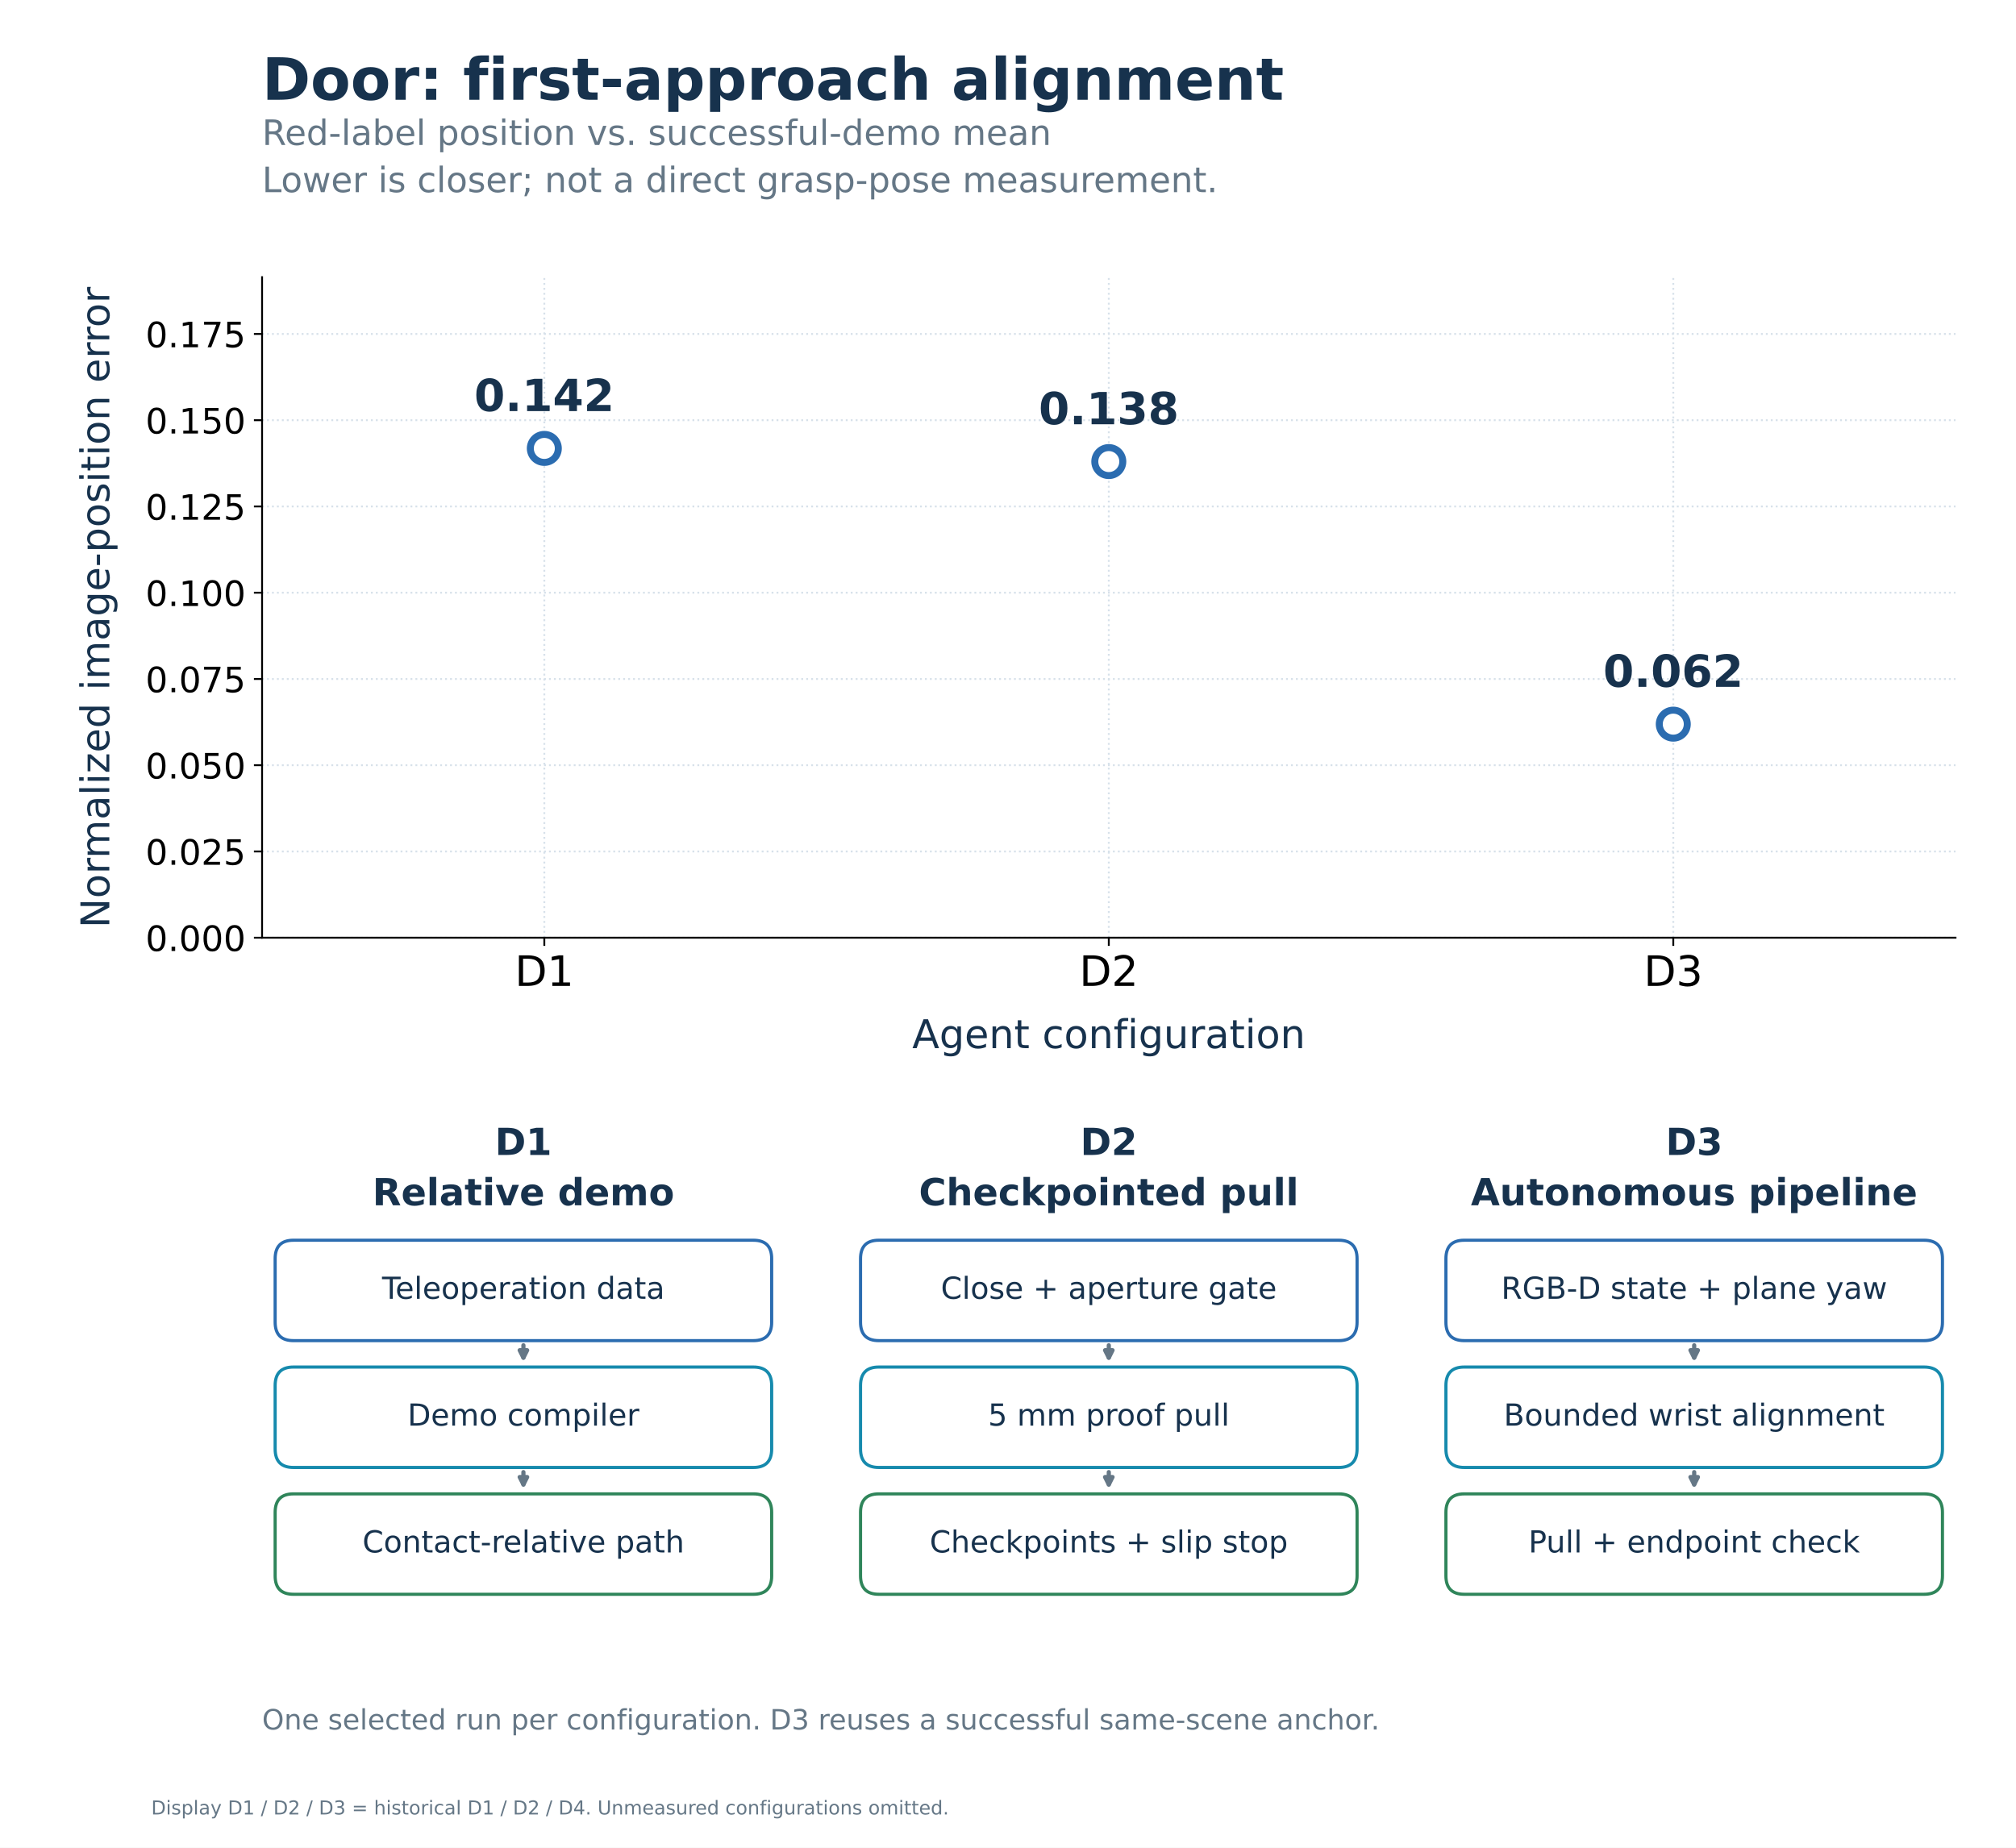
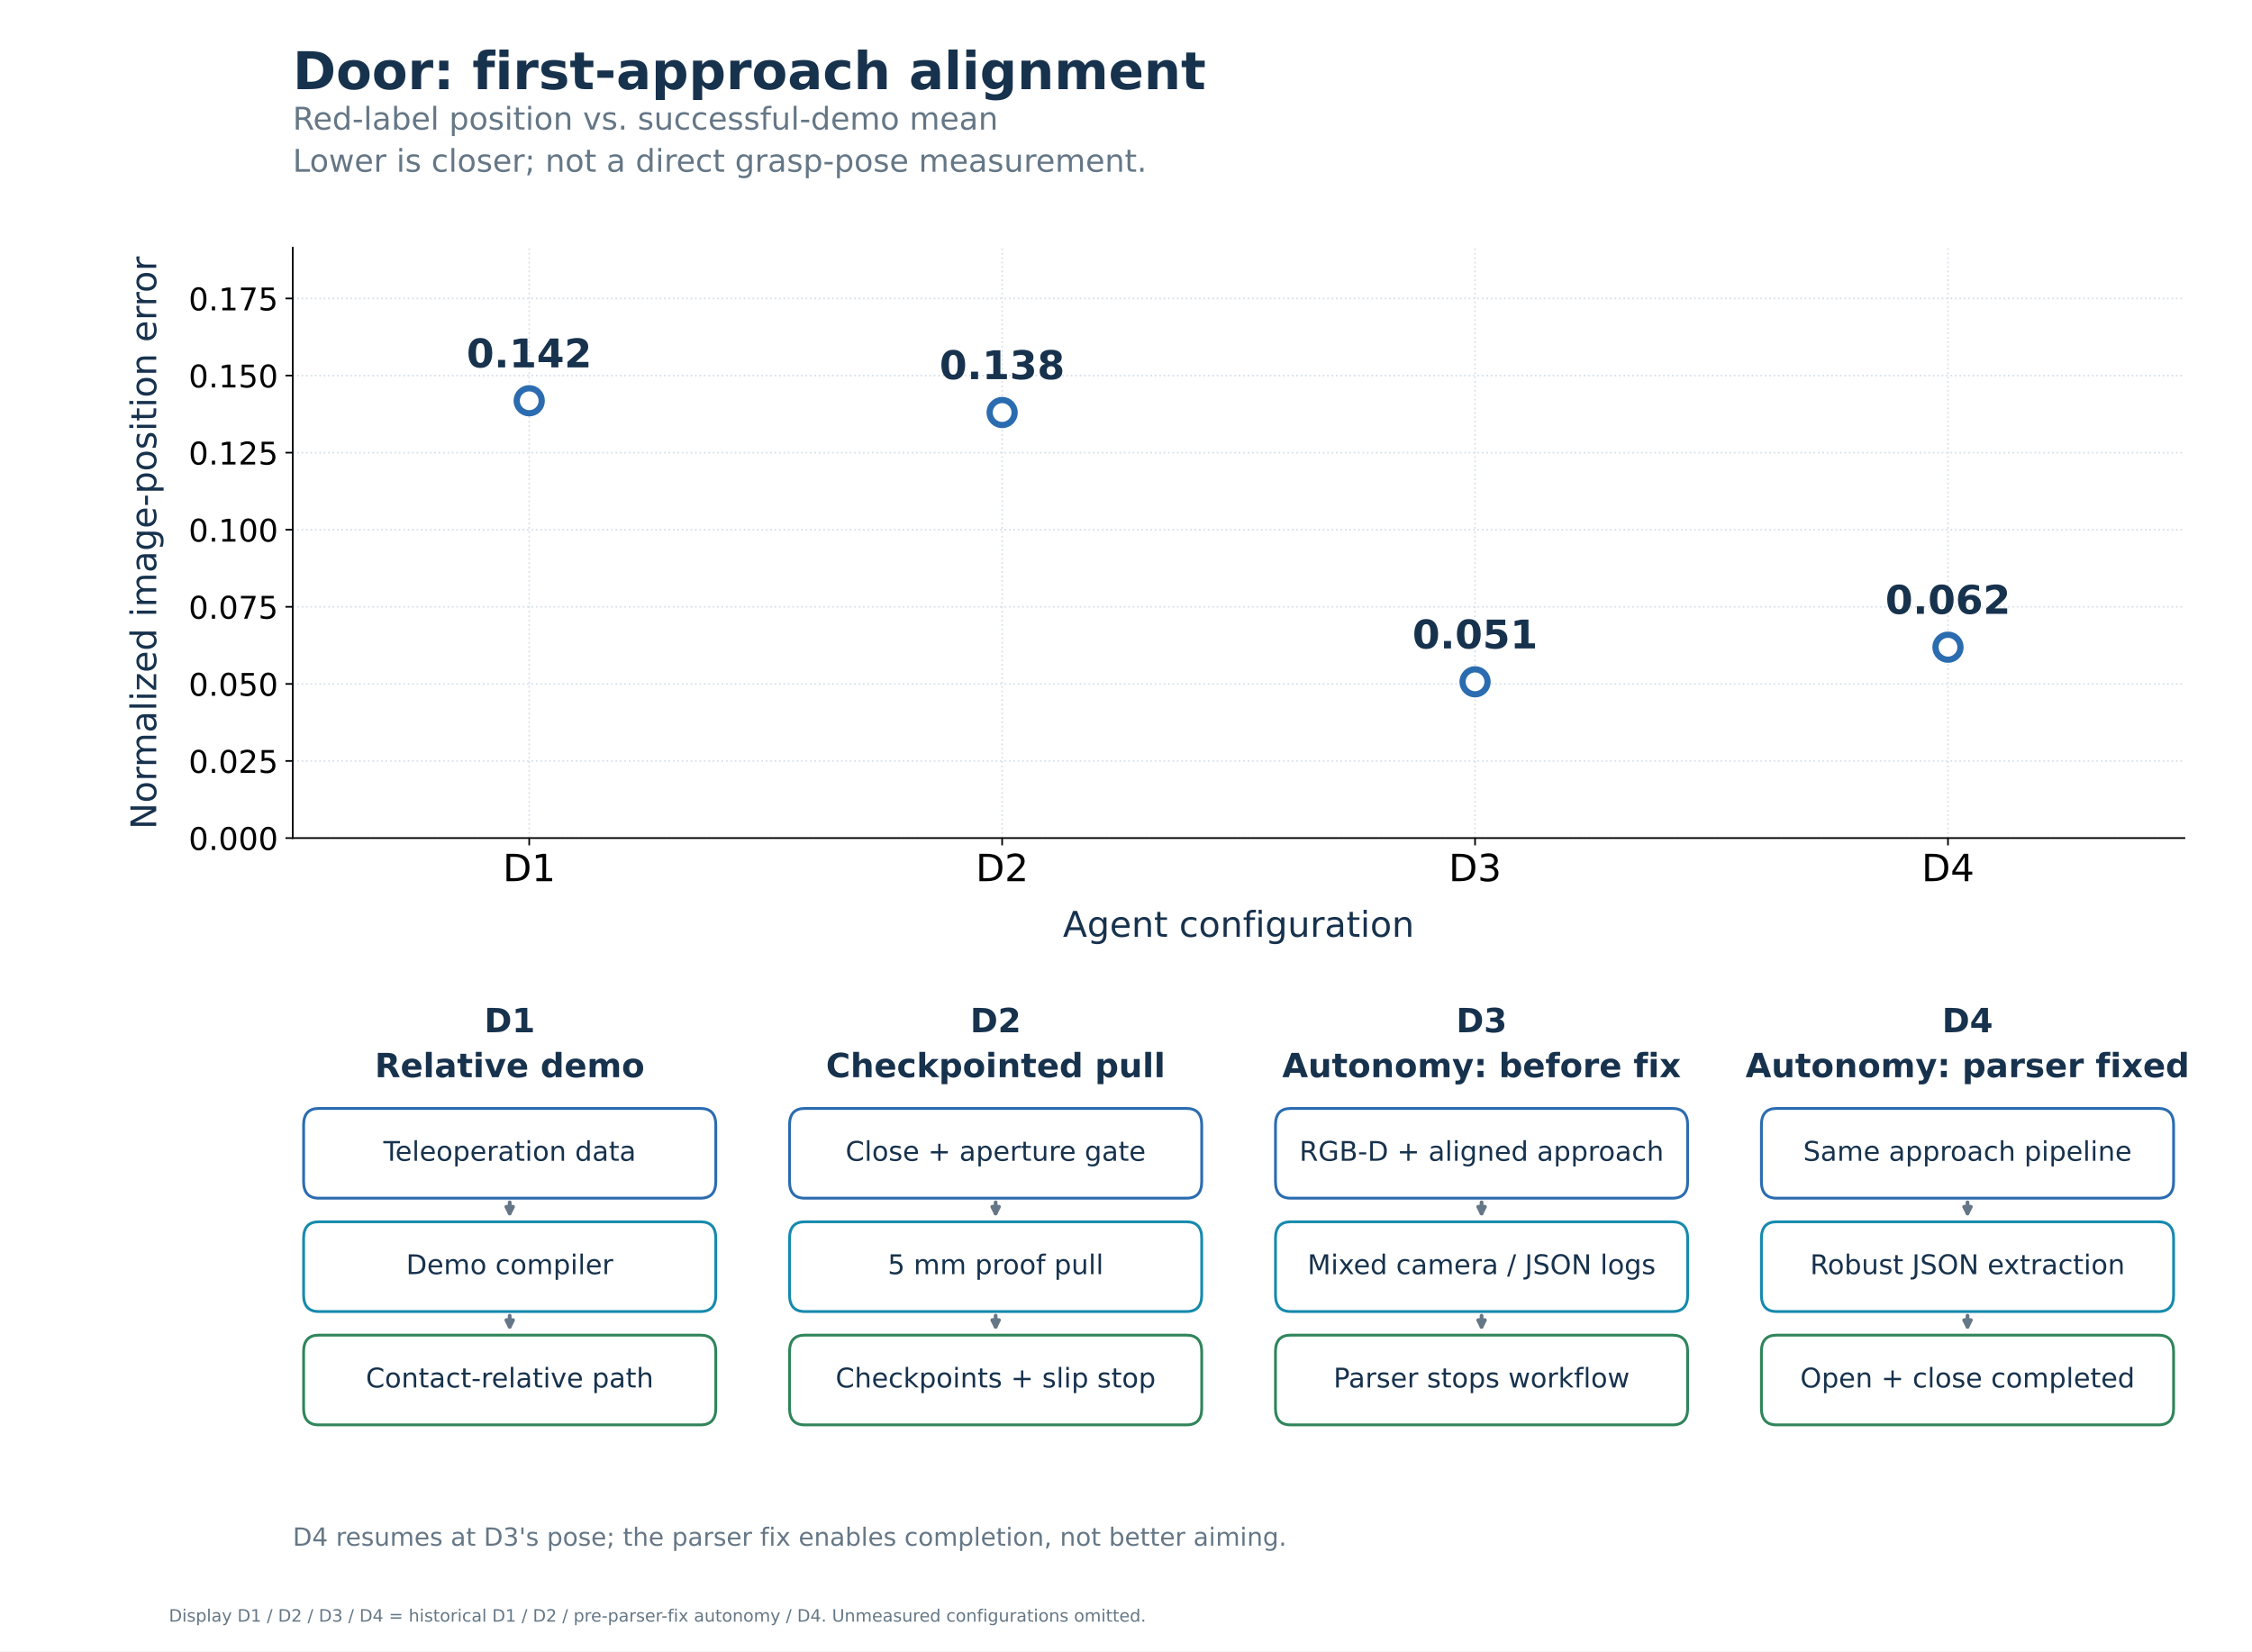
- <svg xmlns="http://www.w3.org/2000/svg" xmlns:xlink="http://www.w3.org/1999/xlink" width="864pt" height="792pt" viewBox="0 0 864 792" version="1.1">
+ <svg xmlns="http://www.w3.org/2000/svg" xmlns:xlink="http://www.w3.org/1999/xlink" width="1080pt" height="792pt" viewBox="0 0 1080 792" version="1.1">
  <defs>
    <style type="text/css">*{stroke-linejoin: round; stroke-linecap: butt}</style>
  </defs>
  <g id="figure_1">
    <g id="patch_1">
-       <path d="M 0 792 L 864 792 L 864 0 L 0 0 z " style="fill: #ffffff" />
+       <path d="M 0 792 L 1080 792 L 1080 0 L 0 0 z " style="fill: #ffffff" />
    </g>
    <g id="axes_1">
      <g id="patch_2">
-         <path d="M 112.32 401.93 L 838.08 401.93 L 838.08 118.8 L 112.32 118.8 z " style="fill: #ffffff" />
+         <path d="M 140.4 401.93 L 1047.6 401.93 L 1047.6 118.8 L 140.4 118.8 z " style="fill: #ffffff" />
      </g>
      <g id="matplotlib.axis_1">
        <g id="xtick_1">
          <g id="line2d_1">
-             <path d="M 233.28 401.93 L 233.28 118.8 " clip-path="url(#p7c1ba23ae3)" style="fill: none; stroke-dasharray: 0.8,1.32; stroke-dashoffset: 0; stroke: #d7e1ea; stroke-width: 0.8" />
+             <path d="M 253.8 401.93 L 253.8 118.8 " clip-path="url(#pa5036bf93c)" style="fill: none; stroke-dasharray: 0.8,1.32; stroke-dashoffset: 0; stroke: #d7e1ea; stroke-width: 0.8" />
          </g>
          <g id="line2d_2">
            <defs>
              <path id="m954d2af44e" d="M 0 0 L 0 3.5 " style="stroke: #000000; stroke-width: 0.8" />
            </defs>
            <g>
-               <use xlink:href="#m954d2af44e" x="233.28" y="401.93" style="stroke: #000000; stroke-width: 0.8" />
+               <use xlink:href="#m954d2af44e" x="253.8" y="401.93" style="stroke: #000000; stroke-width: 0.8" />
            </g>
          </g>
          <g id="text_1">
-             <text style="font-size: 18px; font-family: 'DejaVu Sans'; text-anchor: middle" x="233.28" y="422.608" transform="rotate(-0 233.28 422.6076)">D1</text>
+             <text style="font-size: 18px; font-family: 'DejaVu Sans'; text-anchor: middle" x="253.8" y="422.608" transform="rotate(-0 253.8 422.6076)">D1</text>
          </g>
        </g>
        <g id="xtick_2">
          <g id="line2d_3">
-             <path d="M 475.2 401.93 L 475.2 118.8 " clip-path="url(#p7c1ba23ae3)" style="fill: none; stroke-dasharray: 0.8,1.32; stroke-dashoffset: 0; stroke: #d7e1ea; stroke-width: 0.8" />
+             <path d="M 480.6 401.93 L 480.6 118.8 " clip-path="url(#pa5036bf93c)" style="fill: none; stroke-dasharray: 0.8,1.32; stroke-dashoffset: 0; stroke: #d7e1ea; stroke-width: 0.8" />
          </g>
          <g id="line2d_4">
            <g>
-               <use xlink:href="#m954d2af44e" x="475.2" y="401.93" style="stroke: #000000; stroke-width: 0.8" />
+               <use xlink:href="#m954d2af44e" x="480.6" y="401.93" style="stroke: #000000; stroke-width: 0.8" />
            </g>
          </g>
          <g id="text_2">
-             <text style="font-size: 18px; font-family: 'DejaVu Sans'; text-anchor: middle" x="475.2" y="422.608" transform="rotate(-0 475.2 422.6076)">D2</text>
+             <text style="font-size: 18px; font-family: 'DejaVu Sans'; text-anchor: middle" x="480.6" y="422.608" transform="rotate(-0 480.6 422.6076)">D2</text>
          </g>
        </g>
        <g id="xtick_3">
          <g id="line2d_5">
-             <path d="M 717.12 401.93 L 717.12 118.8 " clip-path="url(#p7c1ba23ae3)" style="fill: none; stroke-dasharray: 0.8,1.32; stroke-dashoffset: 0; stroke: #d7e1ea; stroke-width: 0.8" />
+             <path d="M 707.4 401.93 L 707.4 118.8 " clip-path="url(#pa5036bf93c)" style="fill: none; stroke-dasharray: 0.8,1.32; stroke-dashoffset: 0; stroke: #d7e1ea; stroke-width: 0.8" />
          </g>
          <g id="line2d_6">
            <g>
-               <use xlink:href="#m954d2af44e" x="717.12" y="401.93" style="stroke: #000000; stroke-width: 0.8" />
+               <use xlink:href="#m954d2af44e" x="707.4" y="401.93" style="stroke: #000000; stroke-width: 0.8" />
            </g>
          </g>
          <g id="text_3">
-             <text style="font-size: 18px; font-family: 'DejaVu Sans'; text-anchor: middle" x="717.12" y="422.608" transform="rotate(-0 717.12 422.6076)">D3</text>
-           </g>
-         </g>
-         <g id="text_4">
-           <text style="font-size: 17px; font-family: 'DejaVu Sans'; text-anchor: middle; fill: #17324d" x="475.2" y="449.268" transform="rotate(-0 475.2 449.2684)">Agent configuration</text>
+             <text style="font-size: 18px; font-family: 'DejaVu Sans'; text-anchor: middle" x="707.4" y="422.608" transform="rotate(-0 707.4 422.6076)">D3</text>
+           </g>
+         </g>
+         <g id="xtick_4">
+           <g id="line2d_7">
+             <path d="M 934.2 401.93 L 934.2 118.8 " clip-path="url(#pa5036bf93c)" style="fill: none; stroke-dasharray: 0.8,1.32; stroke-dashoffset: 0; stroke: #d7e1ea; stroke-width: 0.8" />
+           </g>
+           <g id="line2d_8">
+             <g>
+               <use xlink:href="#m954d2af44e" x="934.2" y="401.93" style="stroke: #000000; stroke-width: 0.8" />
+             </g>
+           </g>
+           <g id="text_4">
+             <text style="font-size: 18px; font-family: 'DejaVu Sans'; text-anchor: middle" x="934.2" y="422.608" transform="rotate(-0 934.2 422.6076)">D4</text>
+           </g>
+         </g>
+         <g id="text_5">
+           <text style="font-size: 17px; font-family: 'DejaVu Sans'; text-anchor: middle; fill: #17324d" x="594" y="449.268" transform="rotate(-0 594 449.2684)">Agent configuration</text>
        </g>
      </g>
      <g id="matplotlib.axis_2">
        <g id="ytick_1">
-           <g id="line2d_7">
-             <path d="M 112.32 401.93 L 838.08 401.93 " clip-path="url(#p7c1ba23ae3)" style="fill: none; stroke-dasharray: 0.8,1.32; stroke-dashoffset: 0; stroke: #d7e1ea; stroke-width: 0.8" />
-           </g>
-           <g id="line2d_8">
+           <g id="line2d_9">
+             <path d="M 140.4 401.93 L 1047.6 401.93 " clip-path="url(#pa5036bf93c)" style="fill: none; stroke-dasharray: 0.8,1.32; stroke-dashoffset: 0; stroke: #d7e1ea; stroke-width: 0.8" />
+           </g>
+           <g id="line2d_10">
            <defs>
              <path id="m298db74a03" d="M 0 0 L -3.5 0 " style="stroke: #000000; stroke-width: 0.8" />
            </defs>
            <g>
-               <use xlink:href="#m298db74a03" x="112.32" y="401.93" style="stroke: #000000; stroke-width: 0.8" />
-             </g>
-           </g>
-           <g id="text_5">
-             <text style="font-size: 15px; font-family: 'DejaVu Sans'; text-anchor: end" x="105.32" y="407.629" transform="rotate(-0 105.32 407.6293)">0.000</text>
+               <use xlink:href="#m298db74a03" x="140.4" y="401.93" style="stroke: #000000; stroke-width: 0.8" />
+             </g>
+           </g>
+           <g id="text_6">
+             <text style="font-size: 15px; font-family: 'DejaVu Sans'; text-anchor: end" x="133.4" y="407.629" transform="rotate(-0 133.4 407.6293)">0.000</text>
          </g>
        </g>
        <g id="ytick_2">
-           <g id="line2d_9">
-             <path d="M 112.32 364.961 L 838.08 364.961 " clip-path="url(#p7c1ba23ae3)" style="fill: none; stroke-dasharray: 0.8,1.32; stroke-dashoffset: 0; stroke: #d7e1ea; stroke-width: 0.8" />
-           </g>
-           <g id="line2d_10">
-             <g>
-               <use xlink:href="#m298db74a03" x="112.32" y="364.961" style="stroke: #000000; stroke-width: 0.8" />
-             </g>
-           </g>
-           <g id="text_6">
-             <text style="font-size: 15px; font-family: 'DejaVu Sans'; text-anchor: end" x="105.32" y="370.66" transform="rotate(-0 105.32 370.6599)">0.025</text>
+           <g id="line2d_11">
+             <path d="M 140.4 364.961 L 1047.6 364.961 " clip-path="url(#pa5036bf93c)" style="fill: none; stroke-dasharray: 0.8,1.32; stroke-dashoffset: 0; stroke: #d7e1ea; stroke-width: 0.8" />
+           </g>
+           <g id="line2d_12">
+             <g>
+               <use xlink:href="#m298db74a03" x="140.4" y="364.961" style="stroke: #000000; stroke-width: 0.8" />
+             </g>
+           </g>
+           <g id="text_7">
+             <text style="font-size: 15px; font-family: 'DejaVu Sans'; text-anchor: end" x="133.4" y="370.66" transform="rotate(-0 133.4 370.6599)">0.025</text>
          </g>
        </g>
        <g id="ytick_3">
-           <g id="line2d_11">
-             <path d="M 112.32 327.992 L 838.08 327.992 " clip-path="url(#p7c1ba23ae3)" style="fill: none; stroke-dasharray: 0.8,1.32; stroke-dashoffset: 0; stroke: #d7e1ea; stroke-width: 0.8" />
-           </g>
-           <g id="line2d_12">
-             <g>
-               <use xlink:href="#m298db74a03" x="112.32" y="327.992" style="stroke: #000000; stroke-width: 0.8" />
-             </g>
-           </g>
-           <g id="text_7">
-             <text style="font-size: 15px; font-family: 'DejaVu Sans'; text-anchor: end" x="105.32" y="333.691" transform="rotate(-0 105.32 333.6905)">0.050</text>
+           <g id="line2d_13">
+             <path d="M 140.4 327.992 L 1047.6 327.992 " clip-path="url(#pa5036bf93c)" style="fill: none; stroke-dasharray: 0.8,1.32; stroke-dashoffset: 0; stroke: #d7e1ea; stroke-width: 0.8" />
+           </g>
+           <g id="line2d_14">
+             <g>
+               <use xlink:href="#m298db74a03" x="140.4" y="327.992" style="stroke: #000000; stroke-width: 0.8" />
+             </g>
+           </g>
+           <g id="text_8">
+             <text style="font-size: 15px; font-family: 'DejaVu Sans'; text-anchor: end" x="133.4" y="333.691" transform="rotate(-0 133.4 333.6905)">0.050</text>
          </g>
        </g>
        <g id="ytick_4">
-           <g id="line2d_13">
-             <path d="M 112.32 291.022 L 838.08 291.022 " clip-path="url(#p7c1ba23ae3)" style="fill: none; stroke-dasharray: 0.8,1.32; stroke-dashoffset: 0; stroke: #d7e1ea; stroke-width: 0.8" />
-           </g>
-           <g id="line2d_14">
-             <g>
-               <use xlink:href="#m298db74a03" x="112.32" y="291.022" style="stroke: #000000; stroke-width: 0.8" />
-             </g>
-           </g>
-           <g id="text_8">
-             <text style="font-size: 15px; font-family: 'DejaVu Sans'; text-anchor: end" x="105.32" y="296.721" transform="rotate(-0 105.32 296.7212)">0.075</text>
+           <g id="line2d_15">
+             <path d="M 140.4 291.022 L 1047.6 291.022 " clip-path="url(#pa5036bf93c)" style="fill: none; stroke-dasharray: 0.8,1.32; stroke-dashoffset: 0; stroke: #d7e1ea; stroke-width: 0.8" />
+           </g>
+           <g id="line2d_16">
+             <g>
+               <use xlink:href="#m298db74a03" x="140.4" y="291.022" style="stroke: #000000; stroke-width: 0.8" />
+             </g>
+           </g>
+           <g id="text_9">
+             <text style="font-size: 15px; font-family: 'DejaVu Sans'; text-anchor: end" x="133.4" y="296.721" transform="rotate(-0 133.4 296.7212)">0.075</text>
          </g>
        </g>
        <g id="ytick_5">
-           <g id="line2d_15">
-             <path d="M 112.32 254.053 L 838.08 254.053 " clip-path="url(#p7c1ba23ae3)" style="fill: none; stroke-dasharray: 0.8,1.32; stroke-dashoffset: 0; stroke: #d7e1ea; stroke-width: 0.8" />
-           </g>
-           <g id="line2d_16">
-             <g>
-               <use xlink:href="#m298db74a03" x="112.32" y="254.053" style="stroke: #000000; stroke-width: 0.8" />
-             </g>
-           </g>
-           <g id="text_9">
-             <text style="font-size: 15px; font-family: 'DejaVu Sans'; text-anchor: end" x="105.32" y="259.752" transform="rotate(-0 105.32 259.7518)">0.100</text>
+           <g id="line2d_17">
+             <path d="M 140.4 254.053 L 1047.6 254.053 " clip-path="url(#pa5036bf93c)" style="fill: none; stroke-dasharray: 0.8,1.32; stroke-dashoffset: 0; stroke: #d7e1ea; stroke-width: 0.8" />
+           </g>
+           <g id="line2d_18">
+             <g>
+               <use xlink:href="#m298db74a03" x="140.4" y="254.053" style="stroke: #000000; stroke-width: 0.8" />
+             </g>
+           </g>
+           <g id="text_10">
+             <text style="font-size: 15px; font-family: 'DejaVu Sans'; text-anchor: end" x="133.4" y="259.752" transform="rotate(-0 133.4 259.7518)">0.100</text>
          </g>
        </g>
        <g id="ytick_6">
-           <g id="line2d_17">
-             <path d="M 112.32 217.084 L 838.08 217.084 " clip-path="url(#p7c1ba23ae3)" style="fill: none; stroke-dasharray: 0.8,1.32; stroke-dashoffset: 0; stroke: #d7e1ea; stroke-width: 0.8" />
-           </g>
-           <g id="line2d_18">
-             <g>
-               <use xlink:href="#m298db74a03" x="112.32" y="217.084" style="stroke: #000000; stroke-width: 0.8" />
-             </g>
-           </g>
-           <g id="text_10">
-             <text style="font-size: 15px; font-family: 'DejaVu Sans'; text-anchor: end" x="105.32" y="222.782" transform="rotate(-0 105.32 222.7825)">0.125</text>
+           <g id="line2d_19">
+             <path d="M 140.4 217.084 L 1047.6 217.084 " clip-path="url(#pa5036bf93c)" style="fill: none; stroke-dasharray: 0.8,1.32; stroke-dashoffset: 0; stroke: #d7e1ea; stroke-width: 0.8" />
+           </g>
+           <g id="line2d_20">
+             <g>
+               <use xlink:href="#m298db74a03" x="140.4" y="217.084" style="stroke: #000000; stroke-width: 0.8" />
+             </g>
+           </g>
+           <g id="text_11">
+             <text style="font-size: 15px; font-family: 'DejaVu Sans'; text-anchor: end" x="133.4" y="222.782" transform="rotate(-0 133.4 222.7825)">0.125</text>
          </g>
        </g>
        <g id="ytick_7">
-           <g id="line2d_19">
-             <path d="M 112.32 180.114 L 838.08 180.114 " clip-path="url(#p7c1ba23ae3)" style="fill: none; stroke-dasharray: 0.8,1.32; stroke-dashoffset: 0; stroke: #d7e1ea; stroke-width: 0.8" />
-           </g>
-           <g id="line2d_20">
-             <g>
-               <use xlink:href="#m298db74a03" x="112.32" y="180.114" style="stroke: #000000; stroke-width: 0.8" />
-             </g>
-           </g>
-           <g id="text_11">
-             <text style="font-size: 15px; font-family: 'DejaVu Sans'; text-anchor: end" x="105.32" y="185.813" transform="rotate(-0 105.32 185.8131)">0.150</text>
+           <g id="line2d_21">
+             <path d="M 140.4 180.114 L 1047.6 180.114 " clip-path="url(#pa5036bf93c)" style="fill: none; stroke-dasharray: 0.8,1.32; stroke-dashoffset: 0; stroke: #d7e1ea; stroke-width: 0.8" />
+           </g>
+           <g id="line2d_22">
+             <g>
+               <use xlink:href="#m298db74a03" x="140.4" y="180.114" style="stroke: #000000; stroke-width: 0.8" />
+             </g>
+           </g>
+           <g id="text_12">
+             <text style="font-size: 15px; font-family: 'DejaVu Sans'; text-anchor: end" x="133.4" y="185.813" transform="rotate(-0 133.4 185.8131)">0.150</text>
          </g>
        </g>
        <g id="ytick_8">
-           <g id="line2d_21">
-             <path d="M 112.32 143.145 L 838.08 143.145 " clip-path="url(#p7c1ba23ae3)" style="fill: none; stroke-dasharray: 0.8,1.32; stroke-dashoffset: 0; stroke: #d7e1ea; stroke-width: 0.8" />
-           </g>
-           <g id="line2d_22">
-             <g>
-               <use xlink:href="#m298db74a03" x="112.32" y="143.145" style="stroke: #000000; stroke-width: 0.8" />
-             </g>
-           </g>
-           <g id="text_12">
-             <text style="font-size: 15px; font-family: 'DejaVu Sans'; text-anchor: end" x="105.32" y="148.844" transform="rotate(-0 105.32 148.8437)">0.175</text>
-           </g>
-         </g>
-         <g id="text_13">
-           <text style="font-size: 17px; font-family: 'DejaVu Sans'; text-anchor: middle; fill: #17324d" x="46.842" y="260.365" transform="rotate(-90 46.84234 260.3652)">Normalized image-position error</text>
-         </g>
-       </g>
-       <g id="line2d_23">
+           <g id="line2d_23">
+             <path d="M 140.4 143.145 L 1047.6 143.145 " clip-path="url(#pa5036bf93c)" style="fill: none; stroke-dasharray: 0.8,1.32; stroke-dashoffset: 0; stroke: #d7e1ea; stroke-width: 0.8" />
+           </g>
+           <g id="line2d_24">
+             <g>
+               <use xlink:href="#m298db74a03" x="140.4" y="143.145" style="stroke: #000000; stroke-width: 0.8" />
+             </g>
+           </g>
+           <g id="text_13">
+             <text style="font-size: 15px; font-family: 'DejaVu Sans'; text-anchor: end" x="133.4" y="148.844" transform="rotate(-0 133.4 148.8437)">0.175</text>
+           </g>
+         </g>
+         <g id="text_14">
+           <text style="font-size: 17px; font-family: 'DejaVu Sans'; text-anchor: middle; fill: #17324d" x="74.922" y="260.365" transform="rotate(-90 74.92234 260.3652)">Normalized image-position error</text>
+         </g>
+       </g>
+       <g id="line2d_25">
        <defs>
          <path id="m830bba4100" d="M 0 6 C 1.591 6 3.117 5.368 4.243 4.243 C 5.368 3.117 6 1.591 6 0 C 6 -1.591 5.368 -3.117 4.243 -4.243 C 3.117 -5.368 1.591 -6 0 -6 C -1.591 -6 -3.117 -5.368 -4.243 -4.243 C -5.368 -3.117 -6 -1.591 -6 0 C -6 1.591 -5.368 3.117 -4.243 4.243 C -3.117 5.368 -1.591 6 0 6 z " style="stroke: #2b6cb0; stroke-width: 3" />
        </defs>
-         <g clip-path="url(#p7c1ba23ae3)">
-           <use xlink:href="#m830bba4100" x="233.28" y="192.204" style="fill: #ffffff; stroke: #2b6cb0; stroke-width: 3" />
-           <use xlink:href="#m830bba4100" x="475.2" y="197.847" style="fill: #ffffff; stroke: #2b6cb0; stroke-width: 3" />
-           <use xlink:href="#m830bba4100" x="717.12" y="310.395" style="fill: #ffffff; stroke: #2b6cb0; stroke-width: 3" />
+         <g clip-path="url(#pa5036bf93c)">
+           <use xlink:href="#m830bba4100" x="253.8" y="192.204" style="fill: #ffffff; stroke: #2b6cb0; stroke-width: 3" />
+           <use xlink:href="#m830bba4100" x="480.6" y="197.847" style="fill: #ffffff; stroke: #2b6cb0; stroke-width: 3" />
+           <use xlink:href="#m830bba4100" x="707.4" y="326.996" style="fill: #ffffff; stroke: #2b6cb0; stroke-width: 3" />
+           <use xlink:href="#m830bba4100" x="934.2" y="310.395" style="fill: #ffffff; stroke: #2b6cb0; stroke-width: 3" />
        </g>
      </g>
      <g id="patch_3">
-         <path d="M 112.32 401.93 L 112.32 118.8 " style="fill: none; stroke: #000000; stroke-width: 0.8; stroke-linejoin: miter; stroke-linecap: square" />
+         <path d="M 140.4 401.93 L 140.4 118.8 " style="fill: none; stroke: #000000; stroke-width: 0.8; stroke-linejoin: miter; stroke-linecap: square" />
      </g>
      <g id="patch_4">
-         <path d="M 112.32 401.93 L 838.08 401.93 " style="fill: none; stroke: #000000; stroke-width: 0.8; stroke-linejoin: miter; stroke-linecap: square" />
-       </g>
-       <g id="text_14">
-         <text style="font-weight: 700; font-size: 19px; font-family: 'DejaVu Sans'; text-anchor: middle; fill: #17324d" x="233.28" y="176.204" transform="rotate(-0 233.28 176.2042)">0.142</text>
+         <path d="M 140.4 401.93 L 1047.6 401.93 " style="fill: none; stroke: #000000; stroke-width: 0.8; stroke-linejoin: miter; stroke-linecap: square" />
      </g>
      <g id="text_15">
-         <text style="font-weight: 700; font-size: 19px; font-family: 'DejaVu Sans'; text-anchor: middle; fill: #17324d" x="475.2" y="181.847" transform="rotate(-0 475.2 181.8473)">0.138</text>
+         <text style="font-weight: 700; font-size: 19px; font-family: 'DejaVu Sans'; text-anchor: middle; fill: #17324d" x="253.8" y="176.204" transform="rotate(-0 253.8 176.2042)">0.142</text>
      </g>
      <g id="text_16">
-         <text style="font-weight: 700; font-size: 19px; font-family: 'DejaVu Sans'; text-anchor: middle; fill: #17324d" x="717.12" y="294.395" transform="rotate(-0 717.12 294.3946)">0.062</text>
+         <text style="font-weight: 700; font-size: 19px; font-family: 'DejaVu Sans'; text-anchor: middle; fill: #17324d" x="480.6" y="181.847" transform="rotate(-0 480.6 181.8473)">0.138</text>
+       </g>
+       <g id="text_17">
+         <text style="font-weight: 700; font-size: 19px; font-family: 'DejaVu Sans'; text-anchor: middle; fill: #17324d" x="707.4" y="310.996" transform="rotate(-0 707.4 310.996)">0.051</text>
+       </g>
+       <g id="text_18">
+         <text style="font-weight: 700; font-size: 19px; font-family: 'DejaVu Sans'; text-anchor: middle; fill: #17324d" x="934.2" y="294.395" transform="rotate(-0 934.2 294.3946)">0.062</text>
      </g>
    </g>
    <g id="axes_2">
      <g id="patch_5">
-         <path d="M 224.32 576.639 Q 224.32 580.303 224.32 581.954 " clip-path="url(#p40e8e7afb8)" style="fill: none; stroke: #657786; stroke-width: 1.8; stroke-linecap: round" />
-         <path d="M 225.92 578.754 L 224.32 581.954 L 222.72 578.754 z " clip-path="url(#p40e8e7afb8)" style="fill: #657786; stroke: #657786; stroke-width: 1.8; stroke-linecap: round" />
+         <path d="M 244.437 576.639 Q 244.437 580.303 244.437 581.954 " clip-path="url(#p2c5558ad7f)" style="fill: none; stroke: #657786; stroke-width: 1.8; stroke-linecap: round" />
+         <path d="M 246.037 578.754 L 244.437 581.954 L 242.837 578.754 z " clip-path="url(#p2c5558ad7f)" style="fill: #657786; stroke: #657786; stroke-width: 1.8; stroke-linecap: round" />
      </g>
      <g id="patch_6">
-         <path d="M 224.32 631 Q 224.32 634.664 224.32 636.315 " clip-path="url(#p40e8e7afb8)" style="fill: none; stroke: #657786; stroke-width: 1.8; stroke-linecap: round" />
-         <path d="M 225.92 633.115 L 224.32 636.315 L 222.72 633.115 z " clip-path="url(#p40e8e7afb8)" style="fill: #657786; stroke: #657786; stroke-width: 1.8; stroke-linecap: round" />
-       </g>
-       <g id="text_17">
-         <text style="font-weight: 700; font-size: 16px; font-family: 'DejaVu Sans'; fill: #17324d" transform="translate(212.1125 495.0632)">D1</text>
-         <text style="font-weight: 700; font-size: 16px; font-family: 'DejaVu Sans'; fill: #17324d" transform="translate(159.615 516.627)">Relative demo</text>
+         <path d="M 244.437 631 Q 244.437 634.664 244.437 636.315 " clip-path="url(#p2c5558ad7f)" style="fill: none; stroke: #657786; stroke-width: 1.8; stroke-linecap: round" />
+         <path d="M 246.037 633.115 L 244.437 636.315 L 242.837 633.115 z " clip-path="url(#p2c5558ad7f)" style="fill: #657786; stroke: #657786; stroke-width: 1.8; stroke-linecap: round" />
+       </g>
+       <g id="text_19">
+         <text style="font-weight: 700; font-size: 16px; font-family: 'DejaVu Sans'; fill: #17324d" transform="translate(232.2292 495.0632)">D1</text>
+         <text style="font-weight: 700; font-size: 16px; font-family: 'DejaVu Sans'; fill: #17324d" transform="translate(179.7317 516.627)">Relative demo</text>
      </g>
      <g id="patch_7">
-         <path d="M 125.76 574.64 L 322.88 574.64 Q 330.72 574.64 330.72 566.712 L 330.72 539.532 Q 330.72 531.604 322.88 531.604 L 125.76 531.604 Q 117.92 531.604 117.92 539.532 L 117.92 566.712 Q 117.92 574.64 125.76 574.64 z " clip-path="url(#p40e8e7afb8)" style="fill: #ffffff; stroke: #2b6cb0; stroke-width: 1.35; stroke-linejoin: miter" />
+         <path d="M 152.884 574.64 L 335.989 574.64 Q 343.272 574.64 343.272 566.712 L 343.272 539.532 Q 343.272 531.604 335.989 531.604 L 152.884 531.604 Q 145.602 531.604 145.602 539.532 L 145.602 566.712 Q 145.602 574.64 152.884 574.64 z " clip-path="url(#p2c5558ad7f)" style="fill: #ffffff; stroke: #2b6cb0; stroke-width: 1.35; stroke-linejoin: miter" />
      </g>
      <g id="patch_8">
-         <path d="M 125.76 629.001 L 322.88 629.001 Q 330.72 629.001 330.72 621.073 L 330.72 593.893 Q 330.72 585.965 322.88 585.965 L 125.76 585.965 Q 117.92 585.965 117.92 593.893 L 117.92 621.073 Q 117.92 629.001 125.76 629.001 z " clip-path="url(#p40e8e7afb8)" style="fill: #ffffff; stroke: #168aad; stroke-width: 1.35; stroke-linejoin: miter" />
+         <path d="M 152.884 629.001 L 335.989 629.001 Q 343.272 629.001 343.272 621.073 L 343.272 593.893 Q 343.272 585.965 335.989 585.965 L 152.884 585.965 Q 145.602 585.965 145.602 593.893 L 145.602 621.073 Q 145.602 629.001 152.884 629.001 z " clip-path="url(#p2c5558ad7f)" style="fill: #ffffff; stroke: #168aad; stroke-width: 1.35; stroke-linejoin: miter" />
      </g>
      <g id="patch_9">
-         <path d="M 125.76 683.362 L 322.88 683.362 Q 330.72 683.362 330.72 675.434 L 330.72 648.254 Q 330.72 640.326 322.88 640.326 L 125.76 640.326 Q 117.92 640.326 117.92 648.254 L 117.92 675.434 Q 117.92 683.362 125.76 683.362 z " clip-path="url(#p40e8e7afb8)" style="fill: #ffffff; stroke: #2f855a; stroke-width: 1.35; stroke-linejoin: miter" />
-       </g>
-       <g id="text_18">
-         <text style="font-size: 13px; font-family: 'DejaVu Sans'; text-anchor: middle; fill: #17324d" x="224.32" y="556.709" transform="rotate(-0 224.32 556.7093)">Teleoperation data</text>
-       </g>
-       <g id="text_19">
-         <text style="font-size: 13px; font-family: 'DejaVu Sans'; text-anchor: middle; fill: #17324d" x="224.32" y="611.07" transform="rotate(-0 224.32 611.0703)">Demo compiler</text>
+         <path d="M 152.884 683.362 L 335.989 683.362 Q 343.272 683.362 343.272 675.434 L 343.272 648.254 Q 343.272 640.326 335.989 640.326 L 152.884 640.326 Q 145.602 640.326 145.602 648.254 L 145.602 675.434 Q 145.602 683.362 152.884 683.362 z " clip-path="url(#p2c5558ad7f)" style="fill: #ffffff; stroke: #2f855a; stroke-width: 1.35; stroke-linejoin: miter" />
      </g>
      <g id="text_20">
-         <text style="font-size: 13px; font-family: 'DejaVu Sans'; text-anchor: middle; fill: #17324d" x="224.32" y="665.431" transform="rotate(-0 224.32 665.4314)">Contact-relative path</text>
+         <text style="font-size: 13px; font-family: 'DejaVu Sans'; text-anchor: middle; fill: #17324d" x="244.437" y="556.709" transform="rotate(-0 244.4367 556.7093)">Teleoperation data</text>
+       </g>
+       <g id="text_21">
+         <text style="font-size: 13px; font-family: 'DejaVu Sans'; text-anchor: middle; fill: #17324d" x="244.437" y="611.07" transform="rotate(-0 244.4367 611.0703)">Demo compiler</text>
+       </g>
+       <g id="text_22">
+         <text style="font-size: 13px; font-family: 'DejaVu Sans'; text-anchor: middle; fill: #17324d" x="244.437" y="665.431" transform="rotate(-0 244.4367 665.4314)">Contact-relative path</text>
      </g>
    </g>
    <g id="axes_3">
      <g id="patch_10">
-         <path d="M 475.2 576.639 Q 475.2 580.303 475.2 581.954 " clip-path="url(#pd1eaea5a6d)" style="fill: none; stroke: #657786; stroke-width: 1.8; stroke-linecap: round" />
-         <path d="M 476.8 578.754 L 475.2 581.954 L 473.6 578.754 z " clip-path="url(#pd1eaea5a6d)" style="fill: #657786; stroke: #657786; stroke-width: 1.8; stroke-linecap: round" />
+         <path d="M 477.479 576.639 Q 477.479 580.303 477.479 581.954 " clip-path="url(#p76606ef247)" style="fill: none; stroke: #657786; stroke-width: 1.8; stroke-linecap: round" />
+         <path d="M 479.079 578.754 L 477.479 581.954 L 475.879 578.754 z " clip-path="url(#p76606ef247)" style="fill: #657786; stroke: #657786; stroke-width: 1.8; stroke-linecap: round" />
      </g>
      <g id="patch_11">
-         <path d="M 475.2 631 Q 475.2 634.664 475.2 636.315 " clip-path="url(#pd1eaea5a6d)" style="fill: none; stroke: #657786; stroke-width: 1.8; stroke-linecap: round" />
-         <path d="M 476.8 633.115 L 475.2 636.315 L 473.6 633.115 z " clip-path="url(#pd1eaea5a6d)" style="fill: #657786; stroke: #657786; stroke-width: 1.8; stroke-linecap: round" />
-       </g>
-       <g id="text_21">
-         <text style="font-weight: 700; font-size: 16px; font-family: 'DejaVu Sans'; fill: #17324d" transform="translate(462.9925 495.0632)">D2</text>
-         <text style="font-weight: 700; font-size: 16px; font-family: 'DejaVu Sans'; fill: #17324d" transform="translate(393.8175 516.627)">Checkpointed pull</text>
+         <path d="M 477.479 631 Q 477.479 634.664 477.479 636.315 " clip-path="url(#p76606ef247)" style="fill: none; stroke: #657786; stroke-width: 1.8; stroke-linecap: round" />
+         <path d="M 479.079 633.115 L 477.479 636.315 L 475.879 633.115 z " clip-path="url(#p76606ef247)" style="fill: #657786; stroke: #657786; stroke-width: 1.8; stroke-linecap: round" />
+       </g>
+       <g id="text_23">
+         <text style="font-weight: 700; font-size: 16px; font-family: 'DejaVu Sans'; fill: #17324d" transform="translate(465.2714 495.0632)">D2</text>
+         <text style="font-weight: 700; font-size: 16px; font-family: 'DejaVu Sans'; fill: #17324d" transform="translate(396.0964 516.627)">Checkpointed pull</text>
      </g>
      <g id="patch_12">
-         <path d="M 376.64 574.64 L 573.76 574.64 Q 581.6 574.64 581.6 566.712 L 581.6 539.532 Q 581.6 531.604 573.76 531.604 L 376.64 531.604 Q 368.8 531.604 368.8 539.532 L 368.8 566.712 Q 368.8 574.64 376.64 574.64 z " clip-path="url(#pd1eaea5a6d)" style="fill: #ffffff; stroke: #2b6cb0; stroke-width: 1.35; stroke-linejoin: miter" />
+         <path d="M 385.927 574.64 L 569.031 574.64 Q 576.314 574.64 576.314 566.712 L 576.314 539.532 Q 576.314 531.604 569.031 531.604 L 385.927 531.604 Q 378.644 531.604 378.644 539.532 L 378.644 566.712 Q 378.644 574.64 385.927 574.64 z " clip-path="url(#p76606ef247)" style="fill: #ffffff; stroke: #2b6cb0; stroke-width: 1.35; stroke-linejoin: miter" />
      </g>
      <g id="patch_13">
-         <path d="M 376.64 629.001 L 573.76 629.001 Q 581.6 629.001 581.6 621.073 L 581.6 593.893 Q 581.6 585.965 573.76 585.965 L 376.64 585.965 Q 368.8 585.965 368.8 593.893 L 368.8 621.073 Q 368.8 629.001 376.64 629.001 z " clip-path="url(#pd1eaea5a6d)" style="fill: #ffffff; stroke: #168aad; stroke-width: 1.35; stroke-linejoin: miter" />
+         <path d="M 385.927 629.001 L 569.031 629.001 Q 576.314 629.001 576.314 621.073 L 576.314 593.893 Q 576.314 585.965 569.031 585.965 L 385.927 585.965 Q 378.644 585.965 378.644 593.893 L 378.644 621.073 Q 378.644 629.001 385.927 629.001 z " clip-path="url(#p76606ef247)" style="fill: #ffffff; stroke: #168aad; stroke-width: 1.35; stroke-linejoin: miter" />
      </g>
      <g id="patch_14">
-         <path d="M 376.64 683.362 L 573.76 683.362 Q 581.6 683.362 581.6 675.434 L 581.6 648.254 Q 581.6 640.326 573.76 640.326 L 376.64 640.326 Q 368.8 640.326 368.8 648.254 L 368.8 675.434 Q 368.8 683.362 376.64 683.362 z " clip-path="url(#pd1eaea5a6d)" style="fill: #ffffff; stroke: #2f855a; stroke-width: 1.35; stroke-linejoin: miter" />
-       </g>
-       <g id="text_22">
-         <text style="font-size: 13px; font-family: 'DejaVu Sans'; text-anchor: middle; fill: #17324d" x="475.2" y="556.709" transform="rotate(-0 475.2 556.7093)">Close + aperture gate</text>
-       </g>
-       <g id="text_23">
-         <text style="font-size: 13px; font-family: 'DejaVu Sans'; text-anchor: middle; fill: #17324d" x="475.2" y="611.07" transform="rotate(-0 475.2 611.0703)">5 mm proof pull</text>
+         <path d="M 385.927 683.362 L 569.031 683.362 Q 576.314 683.362 576.314 675.434 L 576.314 648.254 Q 576.314 640.326 569.031 640.326 L 385.927 640.326 Q 378.644 640.326 378.644 648.254 L 378.644 675.434 Q 378.644 683.362 385.927 683.362 z " clip-path="url(#p76606ef247)" style="fill: #ffffff; stroke: #2f855a; stroke-width: 1.35; stroke-linejoin: miter" />
      </g>
      <g id="text_24">
-         <text style="font-size: 13px; font-family: 'DejaVu Sans'; text-anchor: middle; fill: #17324d" x="475.2" y="665.431" transform="rotate(-0 475.2 665.4314)">Checkpoints + slip stop</text>
+         <text style="font-size: 13px; font-family: 'DejaVu Sans'; text-anchor: middle; fill: #17324d" x="477.479" y="556.709" transform="rotate(-0 477.4789 556.7093)">Close + aperture gate</text>
+       </g>
+       <g id="text_25">
+         <text style="font-size: 13px; font-family: 'DejaVu Sans'; text-anchor: middle; fill: #17324d" x="477.479" y="611.07" transform="rotate(-0 477.4789 611.0703)">5 mm proof pull</text>
+       </g>
+       <g id="text_26">
+         <text style="font-size: 13px; font-family: 'DejaVu Sans'; text-anchor: middle; fill: #17324d" x="477.479" y="665.431" transform="rotate(-0 477.4789 665.4314)">Checkpoints + slip stop</text>
      </g>
    </g>
    <g id="axes_4">
      <g id="patch_15">
-         <path d="M 726.08 576.639 Q 726.08 580.303 726.08 581.954 " clip-path="url(#pf84675390c)" style="fill: none; stroke: #657786; stroke-width: 1.8; stroke-linecap: round" />
-         <path d="M 727.68 578.754 L 726.08 581.954 L 724.48 578.754 z " clip-path="url(#pf84675390c)" style="fill: #657786; stroke: #657786; stroke-width: 1.8; stroke-linecap: round" />
+         <path d="M 710.521 576.639 Q 710.521 580.303 710.521 581.954 " clip-path="url(#p6c85af64ff)" style="fill: none; stroke: #657786; stroke-width: 1.8; stroke-linecap: round" />
+         <path d="M 712.121 578.754 L 710.521 581.954 L 708.921 578.754 z " clip-path="url(#p6c85af64ff)" style="fill: #657786; stroke: #657786; stroke-width: 1.8; stroke-linecap: round" />
      </g>
      <g id="patch_16">
-         <path d="M 726.08 631 Q 726.08 634.664 726.08 636.315 " clip-path="url(#pf84675390c)" style="fill: none; stroke: #657786; stroke-width: 1.8; stroke-linecap: round" />
-         <path d="M 727.68 633.115 L 726.08 636.315 L 724.48 633.115 z " clip-path="url(#pf84675390c)" style="fill: #657786; stroke: #657786; stroke-width: 1.8; stroke-linecap: round" />
-       </g>
-       <g id="text_25">
-         <text style="font-weight: 700; font-size: 16px; font-family: 'DejaVu Sans'; fill: #17324d" transform="translate(713.8725 495.0632)">D3</text>
-         <text style="font-weight: 700; font-size: 16px; font-family: 'DejaVu Sans'; fill: #17324d" transform="translate(630.3813 516.627)">Autonomous pipeline</text>
+         <path d="M 710.521 631 Q 710.521 634.664 710.521 636.315 " clip-path="url(#p6c85af64ff)" style="fill: none; stroke: #657786; stroke-width: 1.8; stroke-linecap: round" />
+         <path d="M 712.121 633.115 L 710.521 636.315 L 708.921 633.115 z " clip-path="url(#p6c85af64ff)" style="fill: #657786; stroke: #657786; stroke-width: 1.8; stroke-linecap: round" />
+       </g>
+       <g id="text_27">
+         <text style="font-weight: 700; font-size: 16px; font-family: 'DejaVu Sans'; fill: #17324d" transform="translate(698.3136 495.0632)">D3</text>
+         <text style="font-weight: 700; font-size: 16px; font-family: 'DejaVu Sans'; fill: #17324d" transform="translate(614.9211 516.627)">Autonomy: before fix</text>
      </g>
      <g id="patch_17">
-         <path d="M 627.52 574.64 L 824.64 574.64 Q 832.48 574.64 832.48 566.712 L 832.48 539.532 Q 832.48 531.604 824.64 531.604 L 627.52 531.604 Q 619.68 531.604 619.68 539.532 L 619.68 566.712 Q 619.68 574.64 627.52 574.64 z " clip-path="url(#pf84675390c)" style="fill: #ffffff; stroke: #2b6cb0; stroke-width: 1.35; stroke-linejoin: miter" />
+         <path d="M 618.969 574.64 L 802.073 574.64 Q 809.356 574.64 809.356 566.712 L 809.356 539.532 Q 809.356 531.604 802.073 531.604 L 618.969 531.604 Q 611.686 531.604 611.686 539.532 L 611.686 566.712 Q 611.686 574.64 618.969 574.64 z " clip-path="url(#p6c85af64ff)" style="fill: #ffffff; stroke: #2b6cb0; stroke-width: 1.35; stroke-linejoin: miter" />
      </g>
      <g id="patch_18">
-         <path d="M 627.52 629.001 L 824.64 629.001 Q 832.48 629.001 832.48 621.073 L 832.48 593.893 Q 832.48 585.965 824.64 585.965 L 627.52 585.965 Q 619.68 585.965 619.68 593.893 L 619.68 621.073 Q 619.68 629.001 627.52 629.001 z " clip-path="url(#pf84675390c)" style="fill: #ffffff; stroke: #168aad; stroke-width: 1.35; stroke-linejoin: miter" />
+         <path d="M 618.969 629.001 L 802.073 629.001 Q 809.356 629.001 809.356 621.073 L 809.356 593.893 Q 809.356 585.965 802.073 585.965 L 618.969 585.965 Q 611.686 585.965 611.686 593.893 L 611.686 621.073 Q 611.686 629.001 618.969 629.001 z " clip-path="url(#p6c85af64ff)" style="fill: #ffffff; stroke: #168aad; stroke-width: 1.35; stroke-linejoin: miter" />
      </g>
      <g id="patch_19">
-         <path d="M 627.52 683.362 L 824.64 683.362 Q 832.48 683.362 832.48 675.434 L 832.48 648.254 Q 832.48 640.326 824.64 640.326 L 627.52 640.326 Q 619.68 640.326 619.68 648.254 L 619.68 675.434 Q 619.68 683.362 627.52 683.362 z " clip-path="url(#pf84675390c)" style="fill: #ffffff; stroke: #2f855a; stroke-width: 1.35; stroke-linejoin: miter" />
-       </g>
-       <g id="text_26">
-         <text style="font-size: 13px; font-family: 'DejaVu Sans'; text-anchor: middle; fill: #17324d" x="726.08" y="556.709" transform="rotate(-0 726.08 556.7093)">RGB-D state + plane yaw</text>
-       </g>
-       <g id="text_27">
-         <text style="font-size: 13px; font-family: 'DejaVu Sans'; text-anchor: middle; fill: #17324d" x="726.08" y="611.07" transform="rotate(-0 726.08 611.0703)">Bounded wrist alignment</text>
+         <path d="M 618.969 683.362 L 802.073 683.362 Q 809.356 683.362 809.356 675.434 L 809.356 648.254 Q 809.356 640.326 802.073 640.326 L 618.969 640.326 Q 611.686 640.326 611.686 648.254 L 611.686 675.434 Q 611.686 683.362 618.969 683.362 z " clip-path="url(#p6c85af64ff)" style="fill: #ffffff; stroke: #2f855a; stroke-width: 1.35; stroke-linejoin: miter" />
      </g>
      <g id="text_28">
-         <text style="font-size: 13px; font-family: 'DejaVu Sans'; text-anchor: middle; fill: #17324d" x="726.08" y="665.431" transform="rotate(-0 726.08 665.4314)">Pull + endpoint check</text>
-       </g>
-     </g>
-     <g id="text_29">
-       <text style="font-weight: 700; font-size: 25px; font-family: 'DejaVu Sans'; text-anchor: start; fill: #17324d" x="112.32" y="42.756" transform="rotate(-0 112.32 42.75609)">Door: first-approach alignment</text>
-     </g>
-     <g id="text_30">
-       <text style="font-size: 15px; font-family: 'DejaVu Sans'; fill: #657786" transform="translate(112.32 62.14305)">Red-label position vs. successful-demo mean</text>
-       <text style="font-size: 15px; font-family: 'DejaVu Sans'; fill: #657786" transform="translate(112.32 82.35907)">Lower is closer; not a direct grasp-pose measurement.</text>
-     </g>
-     <g id="text_31">
-       <text style="font-size: 12px; font-family: 'DejaVu Sans'; text-anchor: start; fill: #657786" x="112.32" y="741.312" transform="rotate(-0 112.32 741.312)">One selected run per configuration. D3 reuses a successful same-scene anchor.</text>
-     </g>
-     <g id="text_32">
-       <text style="font-size: 8.2px; font-family: 'DejaVu Sans'; text-anchor: start; fill: #657786" x="64.8" y="777.744" transform="rotate(-0 64.8 777.744)">Display D1 / D2 / D3 = historical D1 / D2 / D4. Unmeasured configurations omitted.</text>
+         <text style="font-size: 13px; font-family: 'DejaVu Sans'; text-anchor: middle; fill: #17324d" x="710.521" y="556.709" transform="rotate(-0 710.5211 556.7093)">RGB-D + aligned approach</text>
+       </g>
+       <g id="text_29">
+         <text style="font-size: 13px; font-family: 'DejaVu Sans'; text-anchor: middle; fill: #17324d" x="710.521" y="611.07" transform="rotate(-0 710.5211 611.0703)">Mixed camera / JSON logs</text>
+       </g>
+       <g id="text_30">
+         <text style="font-size: 13px; font-family: 'DejaVu Sans'; text-anchor: middle; fill: #17324d" x="710.521" y="665.431" transform="rotate(-0 710.5211 665.4314)">Parser stops workflow</text>
+       </g>
+     </g>
+     <g id="axes_5">
+       <g id="patch_20">
+         <path d="M 943.563 576.639 Q 943.563 580.303 943.563 581.954 " clip-path="url(#pc2bcabe666)" style="fill: none; stroke: #657786; stroke-width: 1.8; stroke-linecap: round" />
+         <path d="M 945.163 578.754 L 943.563 581.954 L 941.963 578.754 z " clip-path="url(#pc2bcabe666)" style="fill: #657786; stroke: #657786; stroke-width: 1.8; stroke-linecap: round" />
+       </g>
+       <g id="patch_21">
+         <path d="M 943.563 631 Q 943.563 634.664 943.563 636.315 " clip-path="url(#pc2bcabe666)" style="fill: none; stroke: #657786; stroke-width: 1.8; stroke-linecap: round" />
+         <path d="M 945.163 633.115 L 943.563 636.315 L 941.963 633.115 z " clip-path="url(#pc2bcabe666)" style="fill: #657786; stroke: #657786; stroke-width: 1.8; stroke-linecap: round" />
+       </g>
+       <g id="text_31">
+         <text style="font-weight: 700; font-size: 16px; font-family: 'DejaVu Sans'; fill: #17324d" transform="translate(931.3558 495.0632)">D4</text>
+         <text style="font-weight: 700; font-size: 16px; font-family: 'DejaVu Sans'; fill: #17324d" transform="translate(837.1083 516.627)">Autonomy: parser fixed</text>
+       </g>
+       <g id="patch_22">
+         <path d="M 852.011 574.64 L 1035.116 574.64 Q 1042.398 574.64 1042.398 566.712 L 1042.398 539.532 Q 1042.398 531.604 1035.116 531.604 L 852.011 531.604 Q 844.728 531.604 844.728 539.532 L 844.728 566.712 Q 844.728 574.64 852.011 574.64 z " clip-path="url(#pc2bcabe666)" style="fill: #ffffff; stroke: #2b6cb0; stroke-width: 1.35; stroke-linejoin: miter" />
+       </g>
+       <g id="patch_23">
+         <path d="M 852.011 629.001 L 1035.116 629.001 Q 1042.398 629.001 1042.398 621.073 L 1042.398 593.893 Q 1042.398 585.965 1035.116 585.965 L 852.011 585.965 Q 844.728 585.965 844.728 593.893 L 844.728 621.073 Q 844.728 629.001 852.011 629.001 z " clip-path="url(#pc2bcabe666)" style="fill: #ffffff; stroke: #168aad; stroke-width: 1.35; stroke-linejoin: miter" />
+       </g>
+       <g id="patch_24">
+         <path d="M 852.011 683.362 L 1035.116 683.362 Q 1042.398 683.362 1042.398 675.434 L 1042.398 648.254 Q 1042.398 640.326 1035.116 640.326 L 852.011 640.326 Q 844.728 640.326 844.728 648.254 L 844.728 675.434 Q 844.728 683.362 852.011 683.362 z " clip-path="url(#pc2bcabe666)" style="fill: #ffffff; stroke: #2f855a; stroke-width: 1.35; stroke-linejoin: miter" />
+       </g>
+       <g id="text_32">
+         <text style="font-size: 13px; font-family: 'DejaVu Sans'; text-anchor: middle; fill: #17324d" x="943.563" y="556.709" transform="rotate(-0 943.5633 556.7093)">Same approach pipeline</text>
+       </g>
+       <g id="text_33">
+         <text style="font-size: 13px; font-family: 'DejaVu Sans'; text-anchor: middle; fill: #17324d" x="943.563" y="611.07" transform="rotate(-0 943.5633 611.0703)">Robust JSON extraction</text>
+       </g>
+       <g id="text_34">
+         <text style="font-size: 13px; font-family: 'DejaVu Sans'; text-anchor: middle; fill: #17324d" x="943.563" y="665.431" transform="rotate(-0 943.5633 665.4314)">Open + close completed</text>
+       </g>
+     </g>
+     <g id="text_35">
+       <text style="font-weight: 700; font-size: 25px; font-family: 'DejaVu Sans'; text-anchor: start; fill: #17324d" x="140.4" y="42.756" transform="rotate(-0 140.4 42.75609)">Door: first-approach alignment</text>
+     </g>
+     <g id="text_36">
+       <text style="font-size: 15px; font-family: 'DejaVu Sans'; fill: #657786" transform="translate(140.4 62.14305)">Red-label position vs. successful-demo mean</text>
+       <text style="font-size: 15px; font-family: 'DejaVu Sans'; fill: #657786" transform="translate(140.4 82.35907)">Lower is closer; not a direct grasp-pose measurement.</text>
+     </g>
+     <g id="text_37">
+       <text style="font-size: 12px; font-family: 'DejaVu Sans'; text-anchor: start; fill: #657786" x="140.4" y="741.312" transform="rotate(-0 140.4 741.312)">D4 resumes at D3's pose; the parser fix enables completion, not better aiming.</text>
+     </g>
+     <g id="text_38">
+       <text style="font-size: 8.2px; font-family: 'DejaVu Sans'; text-anchor: start; fill: #657786" x="81" y="777.744" transform="rotate(-0 81 777.744)">Display D1 / D2 / D3 / D4 = historical D1 / D2 / pre-parser-fix autonomy / D4. Unmeasured configurations omitted.</text>
    </g>
  </g>
  <defs>
-     <clipPath id="p7c1ba23ae3">
-       <rect x="112.32" y="118.8" width="725.76" height="283.13" />
-     </clipPath>
-     <clipPath id="p40e8e7afb8">
-       <rect x="112.32" y="478.376" width="224" height="226.504" />
-     </clipPath>
-     <clipPath id="pd1eaea5a6d">
-       <rect x="363.2" y="478.376" width="224" height="226.504" />
-     </clipPath>
-     <clipPath id="pf84675390c">
-       <rect x="614.08" y="478.376" width="224" height="226.504" />
+     <clipPath id="pa5036bf93c">
+       <rect x="140.4" y="118.8" width="907.2" height="283.13" />
+     </clipPath>
+     <clipPath id="p2c5558ad7f">
+       <rect x="140.4" y="478.376" width="208.073" height="226.504" />
+     </clipPath>
+     <clipPath id="p76606ef247">
+       <rect x="373.442" y="478.376" width="208.073" height="226.504" />
+     </clipPath>
+     <clipPath id="p6c85af64ff">
+       <rect x="606.484" y="478.376" width="208.073" height="226.504" />
+     </clipPath>
+     <clipPath id="pc2bcabe666">
+       <rect x="839.527" y="478.376" width="208.073" height="226.504" />
    </clipPath>
  </defs>
</svg>
